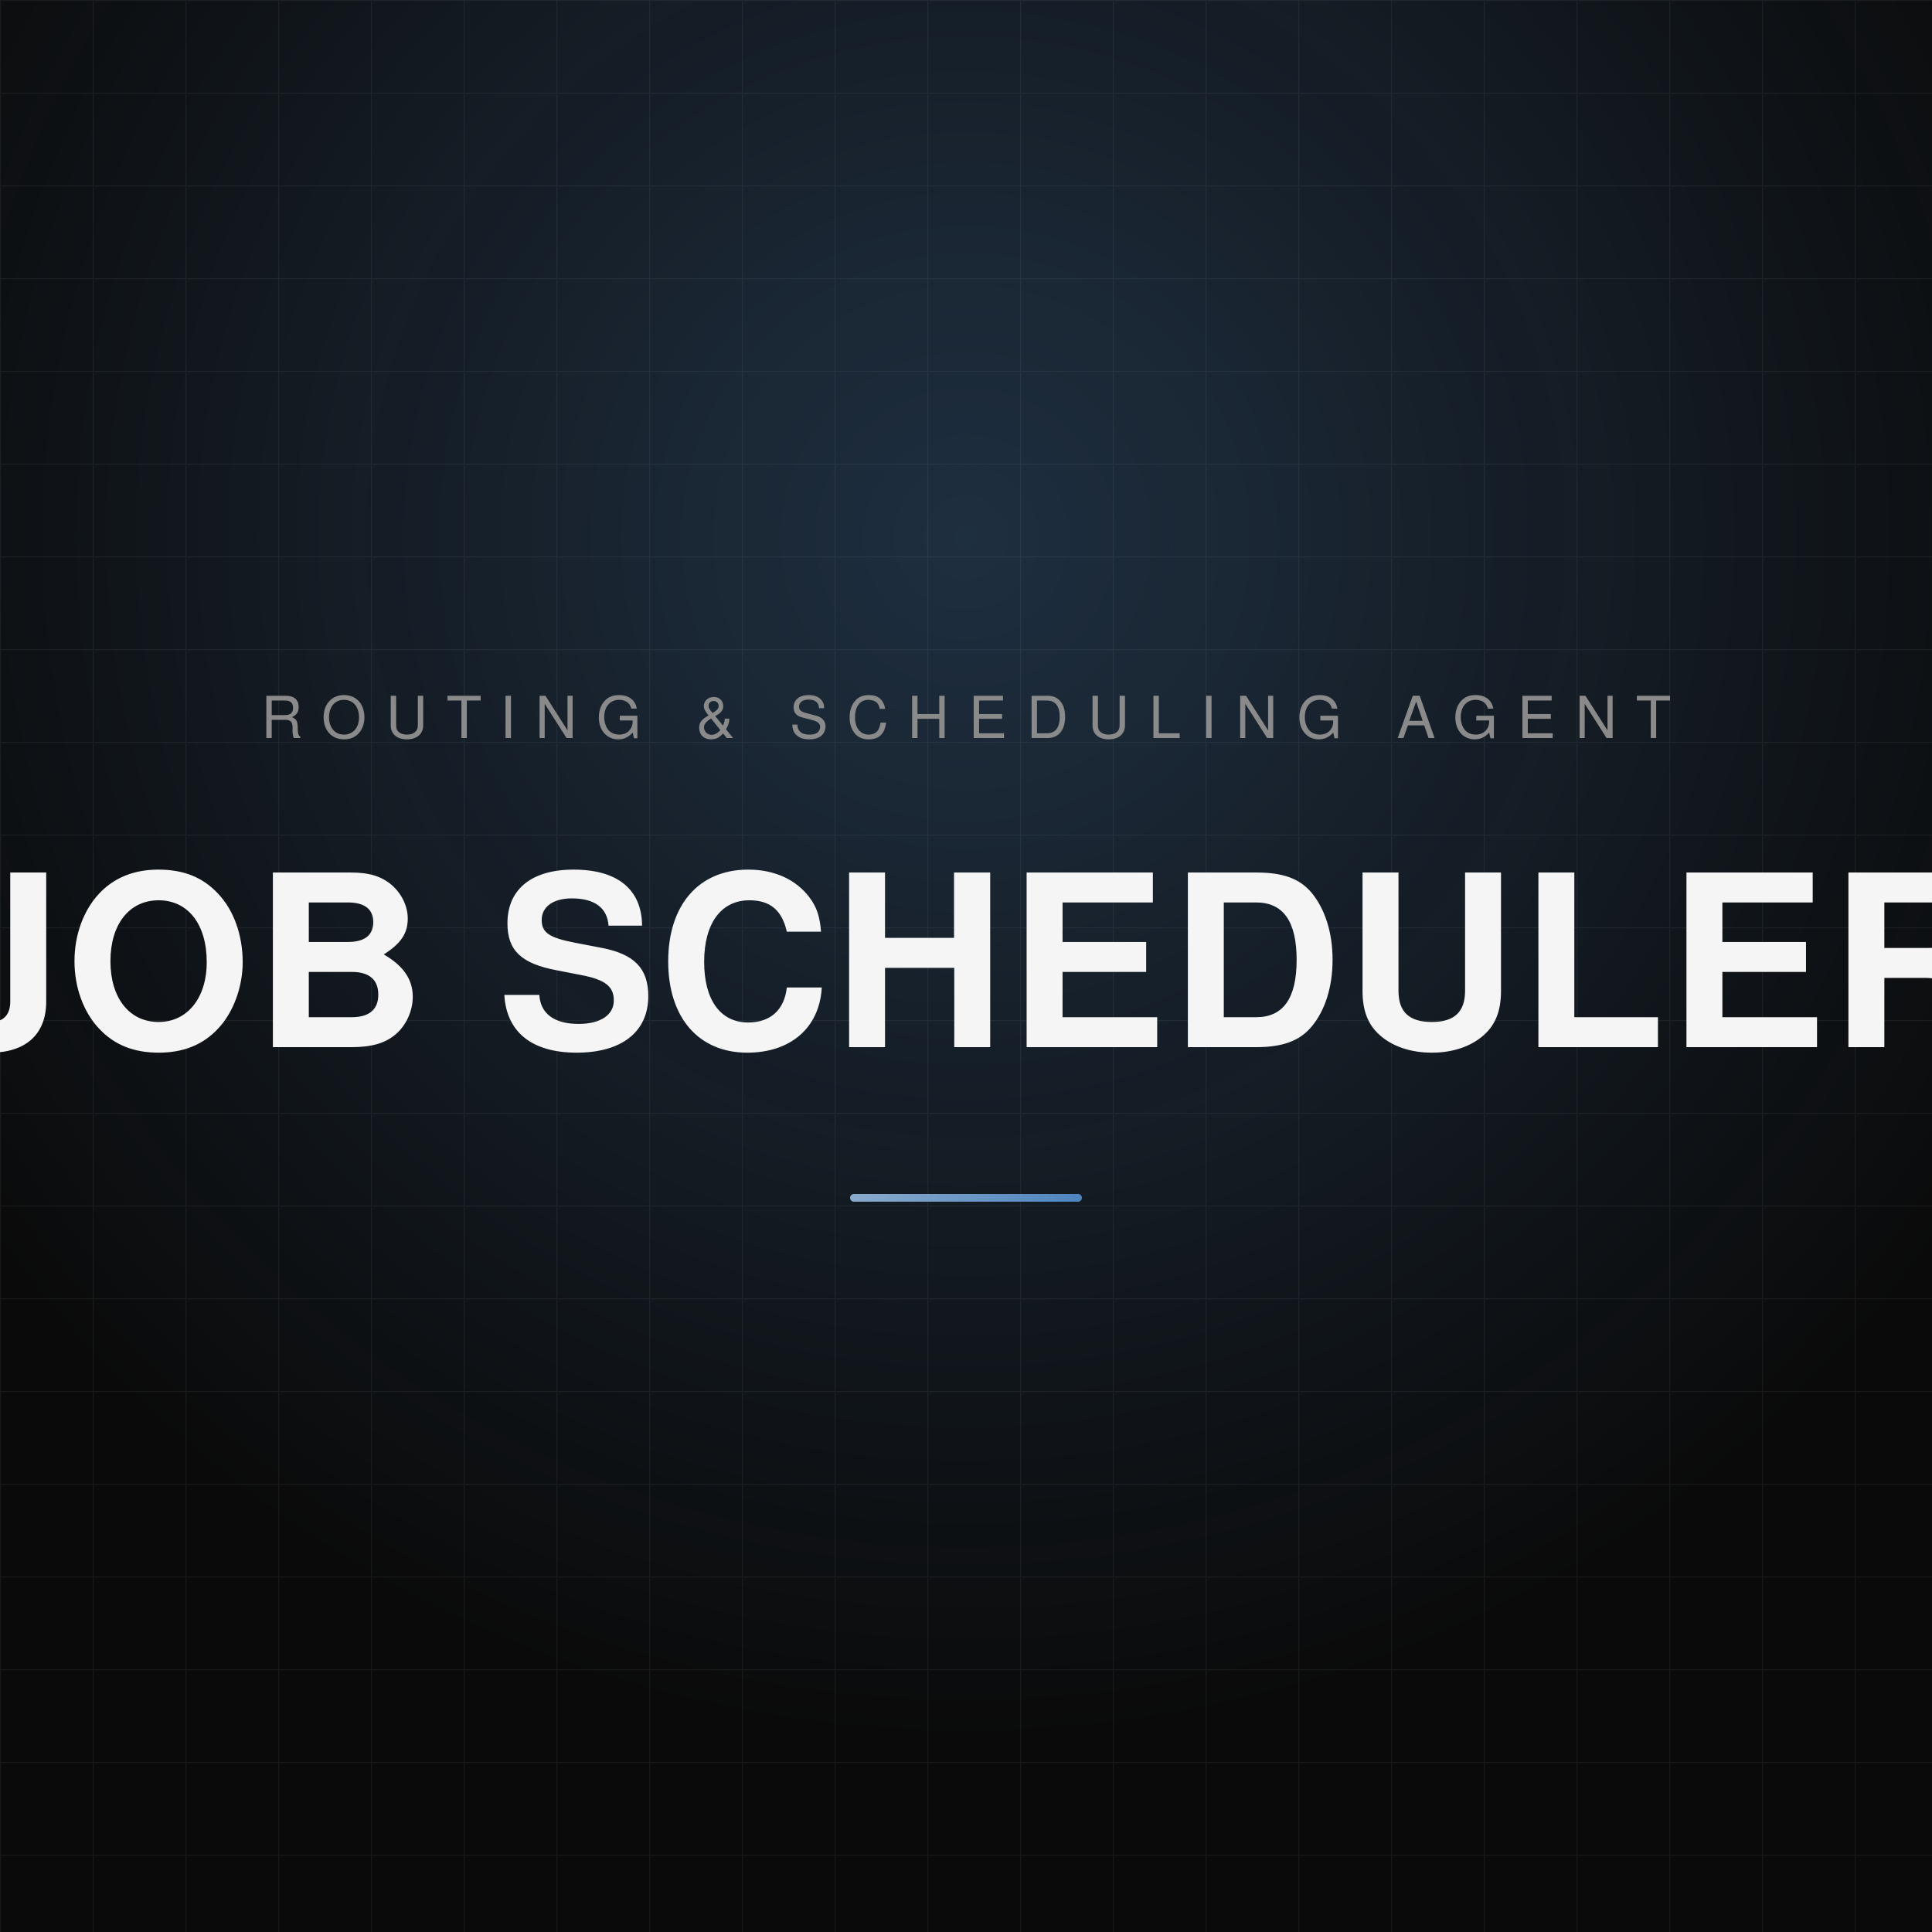
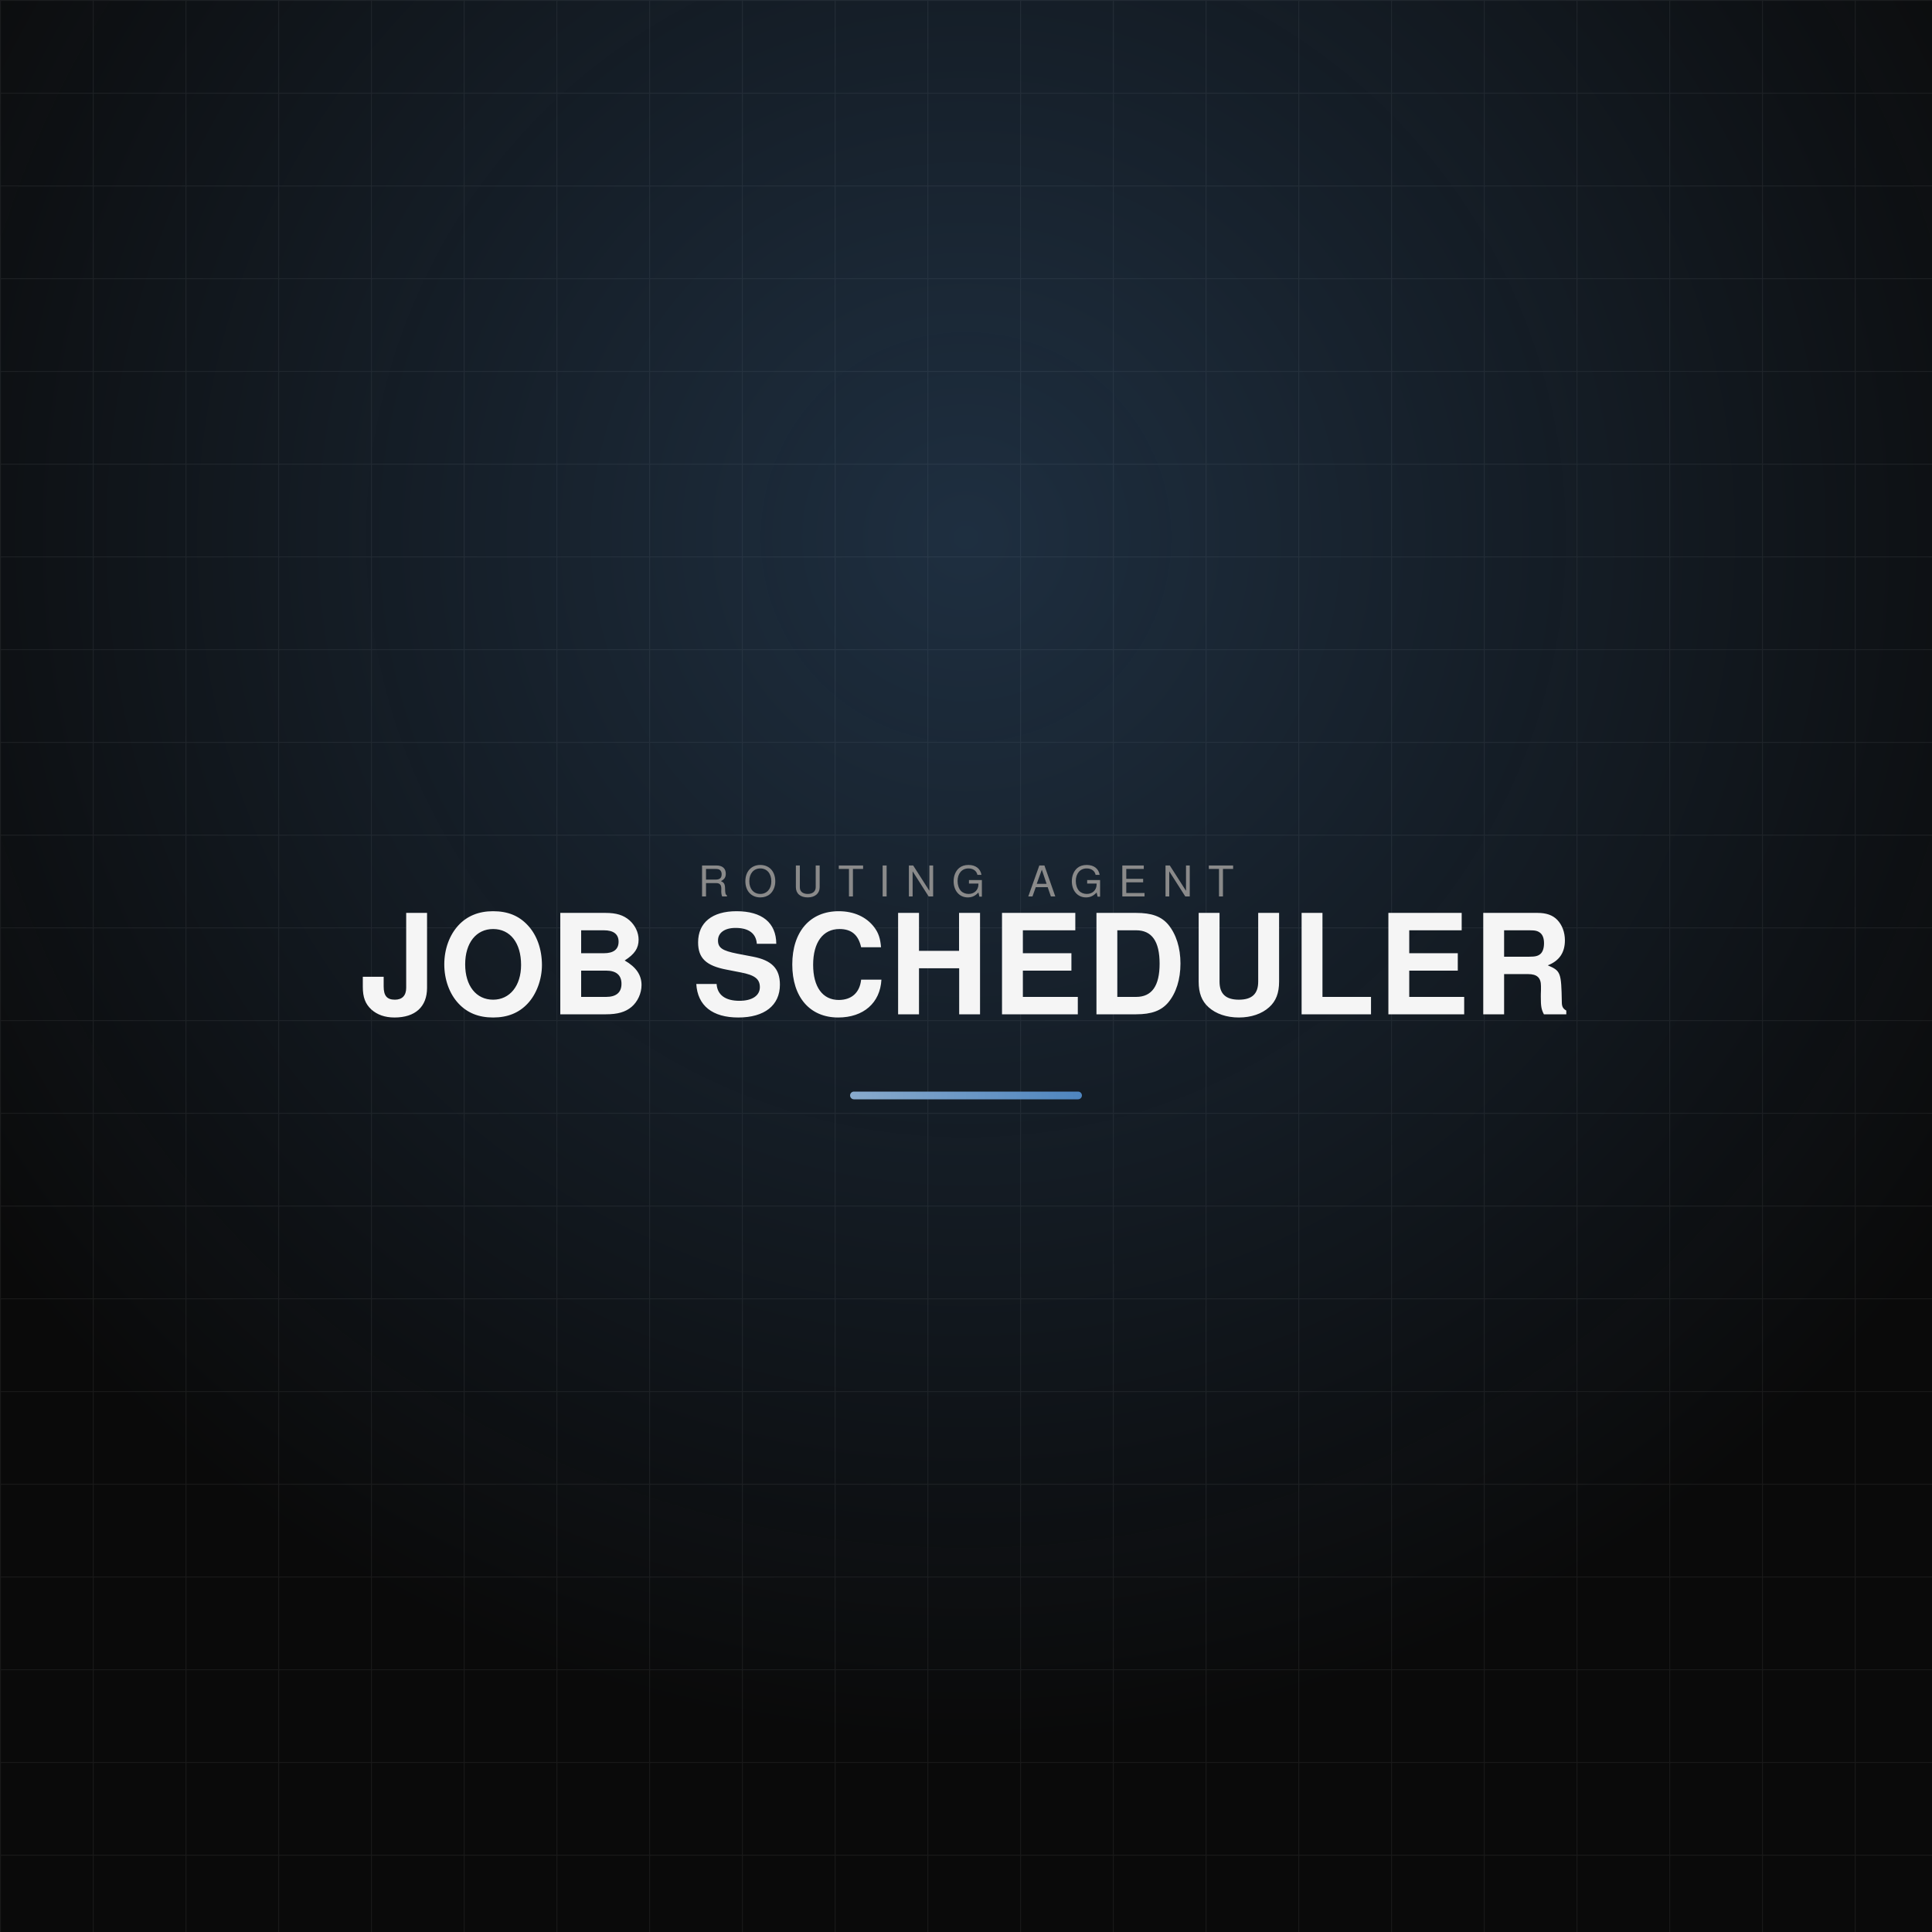
<svg xmlns="http://www.w3.org/2000/svg" viewBox="0 0 1000 1000">
  <defs>
    <linearGradient id="g" x1="0" y1="0" x2="1" y2="0">
      <stop offset="0%" stop-color="#89AACC" />
      <stop offset="100%" stop-color="#4E85BF" />
    </linearGradient>
    <radialGradient id="glow" cx="50%" cy="28%" r="62%">
      <stop offset="0%" stop-color="#4E85BF" stop-opacity="0.30" />
      <stop offset="100%" stop-color="#4E85BF" stop-opacity="0" />
    </radialGradient>
    <pattern id="grid" width="48" height="48" patternUnits="userSpaceOnUse">
      <path d="M48 0H0V48" fill="none" stroke="#191919" stroke-width="1" />
    </pattern>
  </defs>
  <rect width="1000" height="1000" fill="#0a0a0a" />
  <rect width="1000" height="1000" fill="url(#grid)" />
  <rect width="1000" height="1000" fill="url(#glow)" />
-   <text x="500.0" y="382" fill="#8a8a8a" text-anchor="middle" font-family="Helvetica Neue,Helvetica,Arial,sans-serif" font-size="30" letter-spacing="10">ROUTING &amp; SCHEDULING AGENT</text>
-   <text x="500.0" y="542" fill="#f5f5f5" text-anchor="middle" font-family="Helvetica Neue,Helvetica,Arial,sans-serif" font-size="124" font-weight="700" letter-spacing="1">JOB SCHEDULER</text>
-   <rect x="440.0" y="618" width="120" height="4" rx="2" fill="url(#g)" />
+   <text x="500.0" y="464" fill="#8a8a8a" text-anchor="middle" font-family="Helvetica Neue,Helvetica,Arial,sans-serif" font-size="22" letter-spacing="8">ROUTING AGENT</text>
+   <text x="500.0" y="525" fill="#f5f5f5" text-anchor="middle" font-family="Helvetica Neue,Helvetica,Arial,sans-serif" font-size="72" font-weight="700" letter-spacing="1">JOB SCHEDULER</text>
+   <rect x="440.0" y="565" width="120" height="4" rx="2" fill="url(#g)" />
</svg>
